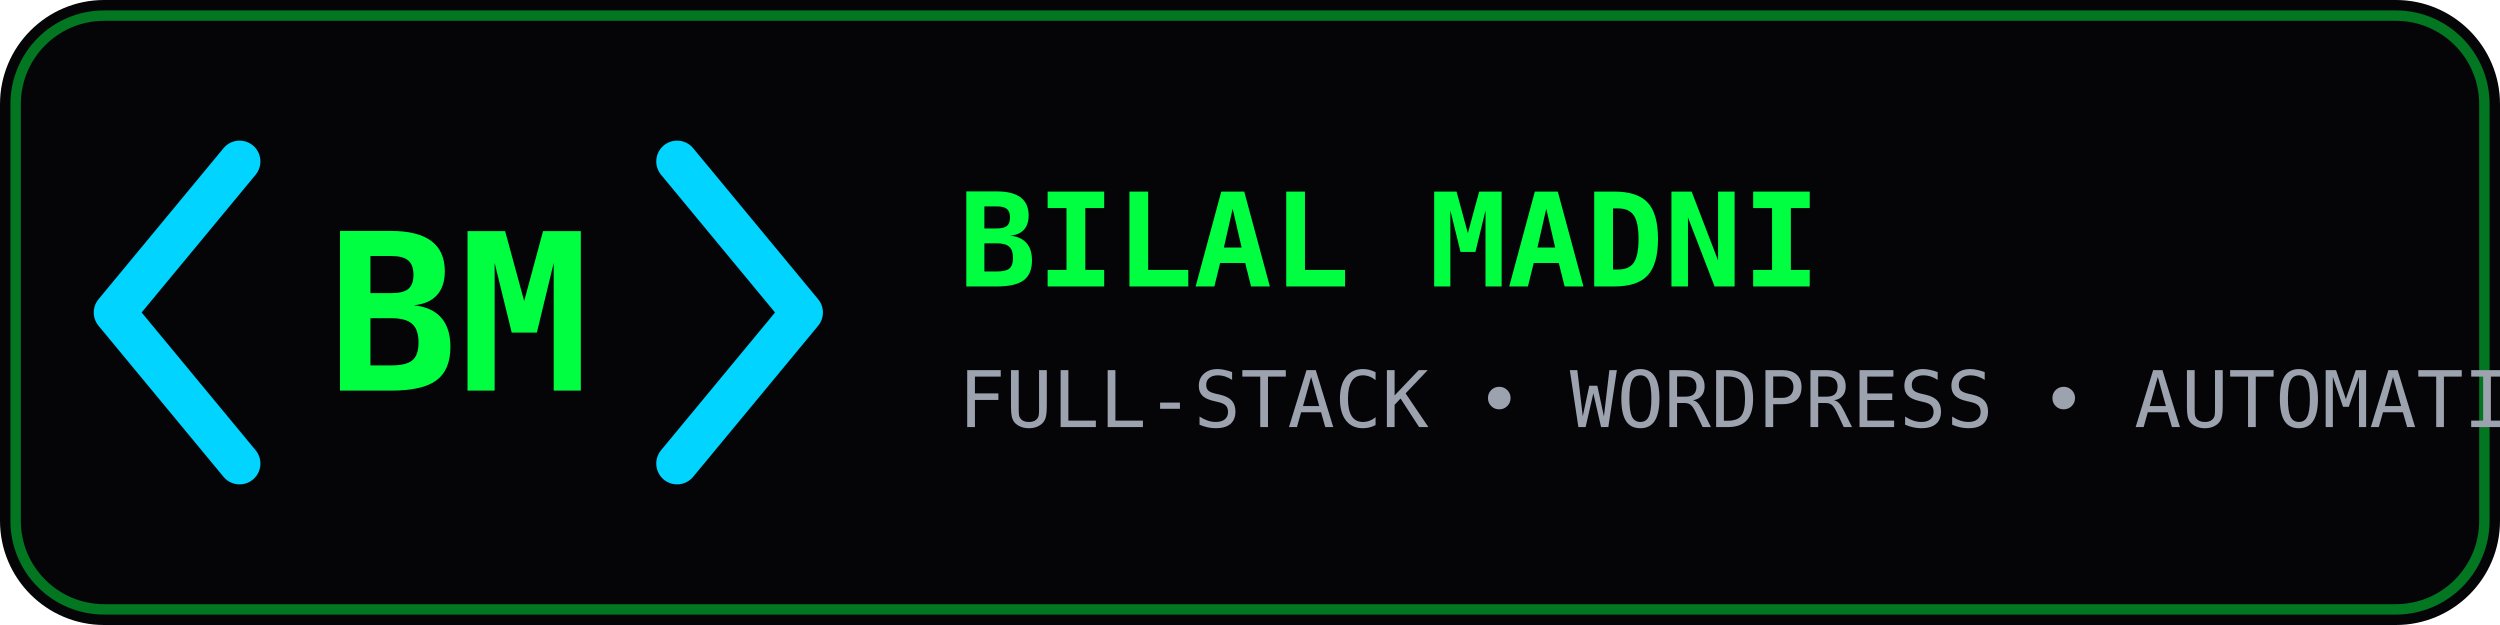
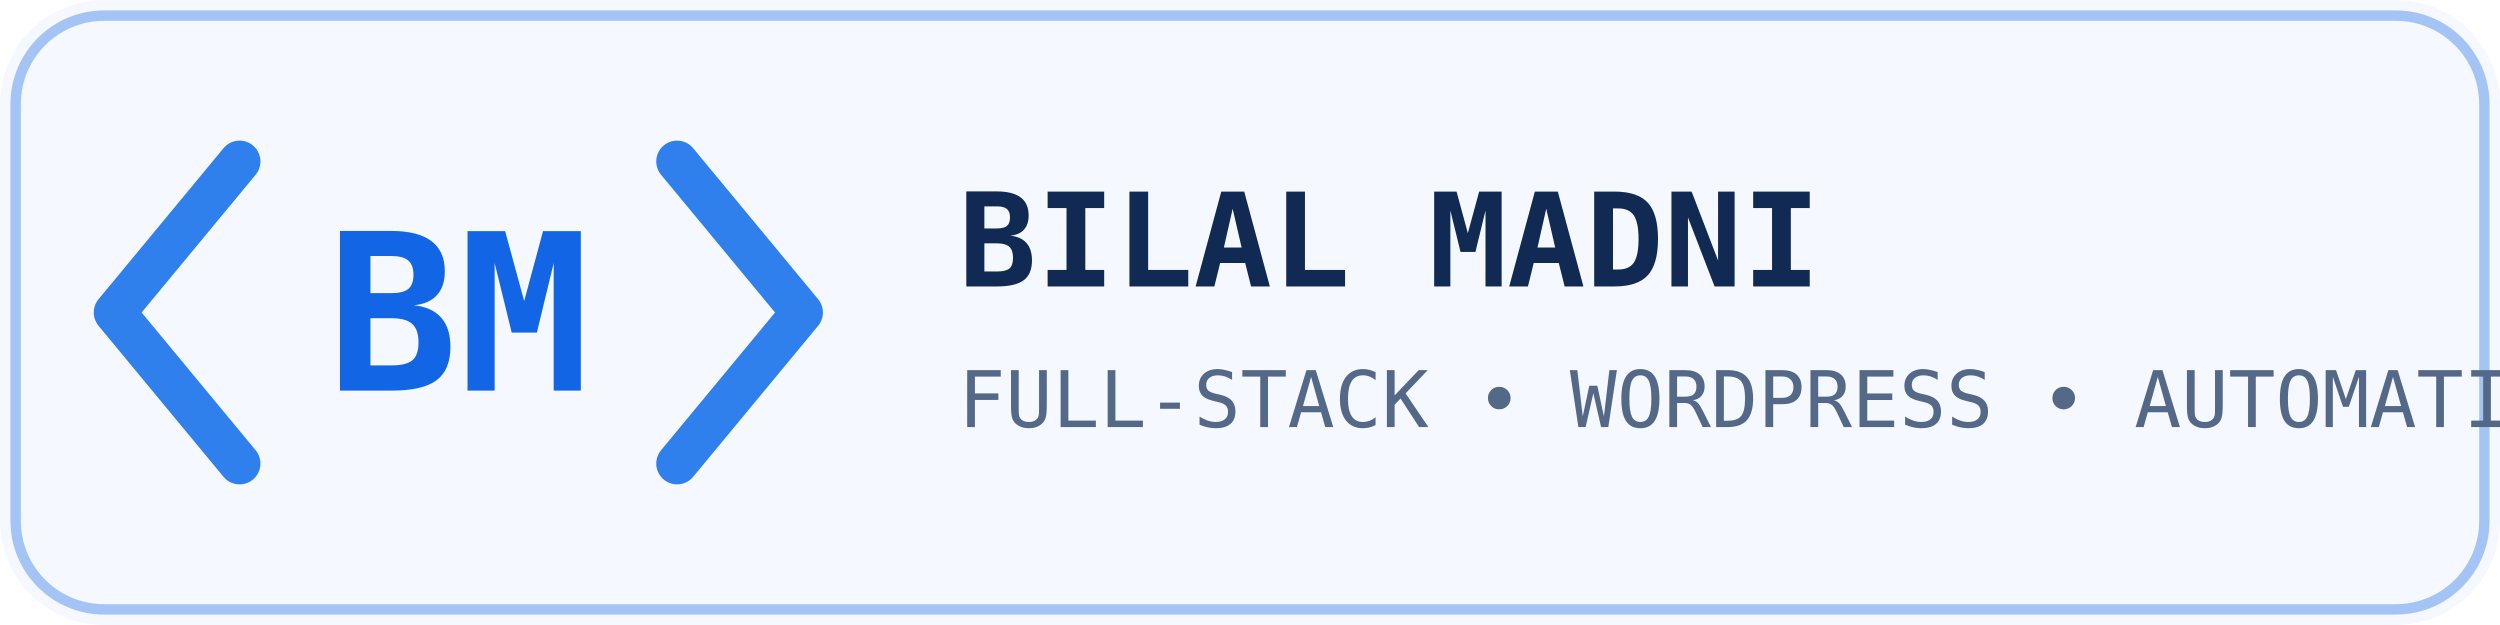
<svg xmlns="http://www.w3.org/2000/svg" viewBox="0 0 480 120" role="img" aria-labelledby="title desc">
-   <rect width="480" height="120" rx="20" fill="#050508" />
-   <rect x="3" y="3" width="474" height="114" rx="17" fill="none" stroke="#00ff41" stroke-opacity=".45" stroke-width="2" />
-   <path d="M46 31 22 60l24 29M130 31l24 29-24 29" fill="none" stroke="#00d4ff" stroke-width="8" stroke-linecap="round" stroke-linejoin="round" />
-   <text x="88" y="75" text-anchor="middle" fill="#00ff41" font-family="monospace" font-size="42" font-weight="700">BM</text>
-   <text x="184" y="55" fill="#00ff41" font-family="monospace" font-size="25" font-weight="700">BILAL MADNI</text>
-   <text x="184" y="82" fill="#9ca3af" font-family="monospace" font-size="15">FULL-STACK • WORDPRESS • AUTOMATION</text>
+   <rect width="480" height="120" rx="20" fill="#f5f8ff" />
+   <rect x="3" y="3" width="474" height="114" rx="17" fill="none" stroke="#1265e5" stroke-opacity=".35" stroke-width="2" />
+   <path d="M46 31 22 60l24 29M130 31l24 29-24 29" fill="none" stroke="#2f80ed" stroke-width="8" stroke-linecap="round" stroke-linejoin="round" />
+   <text x="88" y="75" text-anchor="middle" fill="#1265e5" font-family="monospace" font-size="42" font-weight="700">BM</text>
+   <text x="184" y="55" fill="#102a54" font-family="monospace" font-size="25" font-weight="700">BILAL MADNI</text>
+   <text x="184" y="82" fill="#536987" font-family="monospace" font-size="15">FULL-STACK • WORDPRESS • AUTOMATION</text>
</svg>
